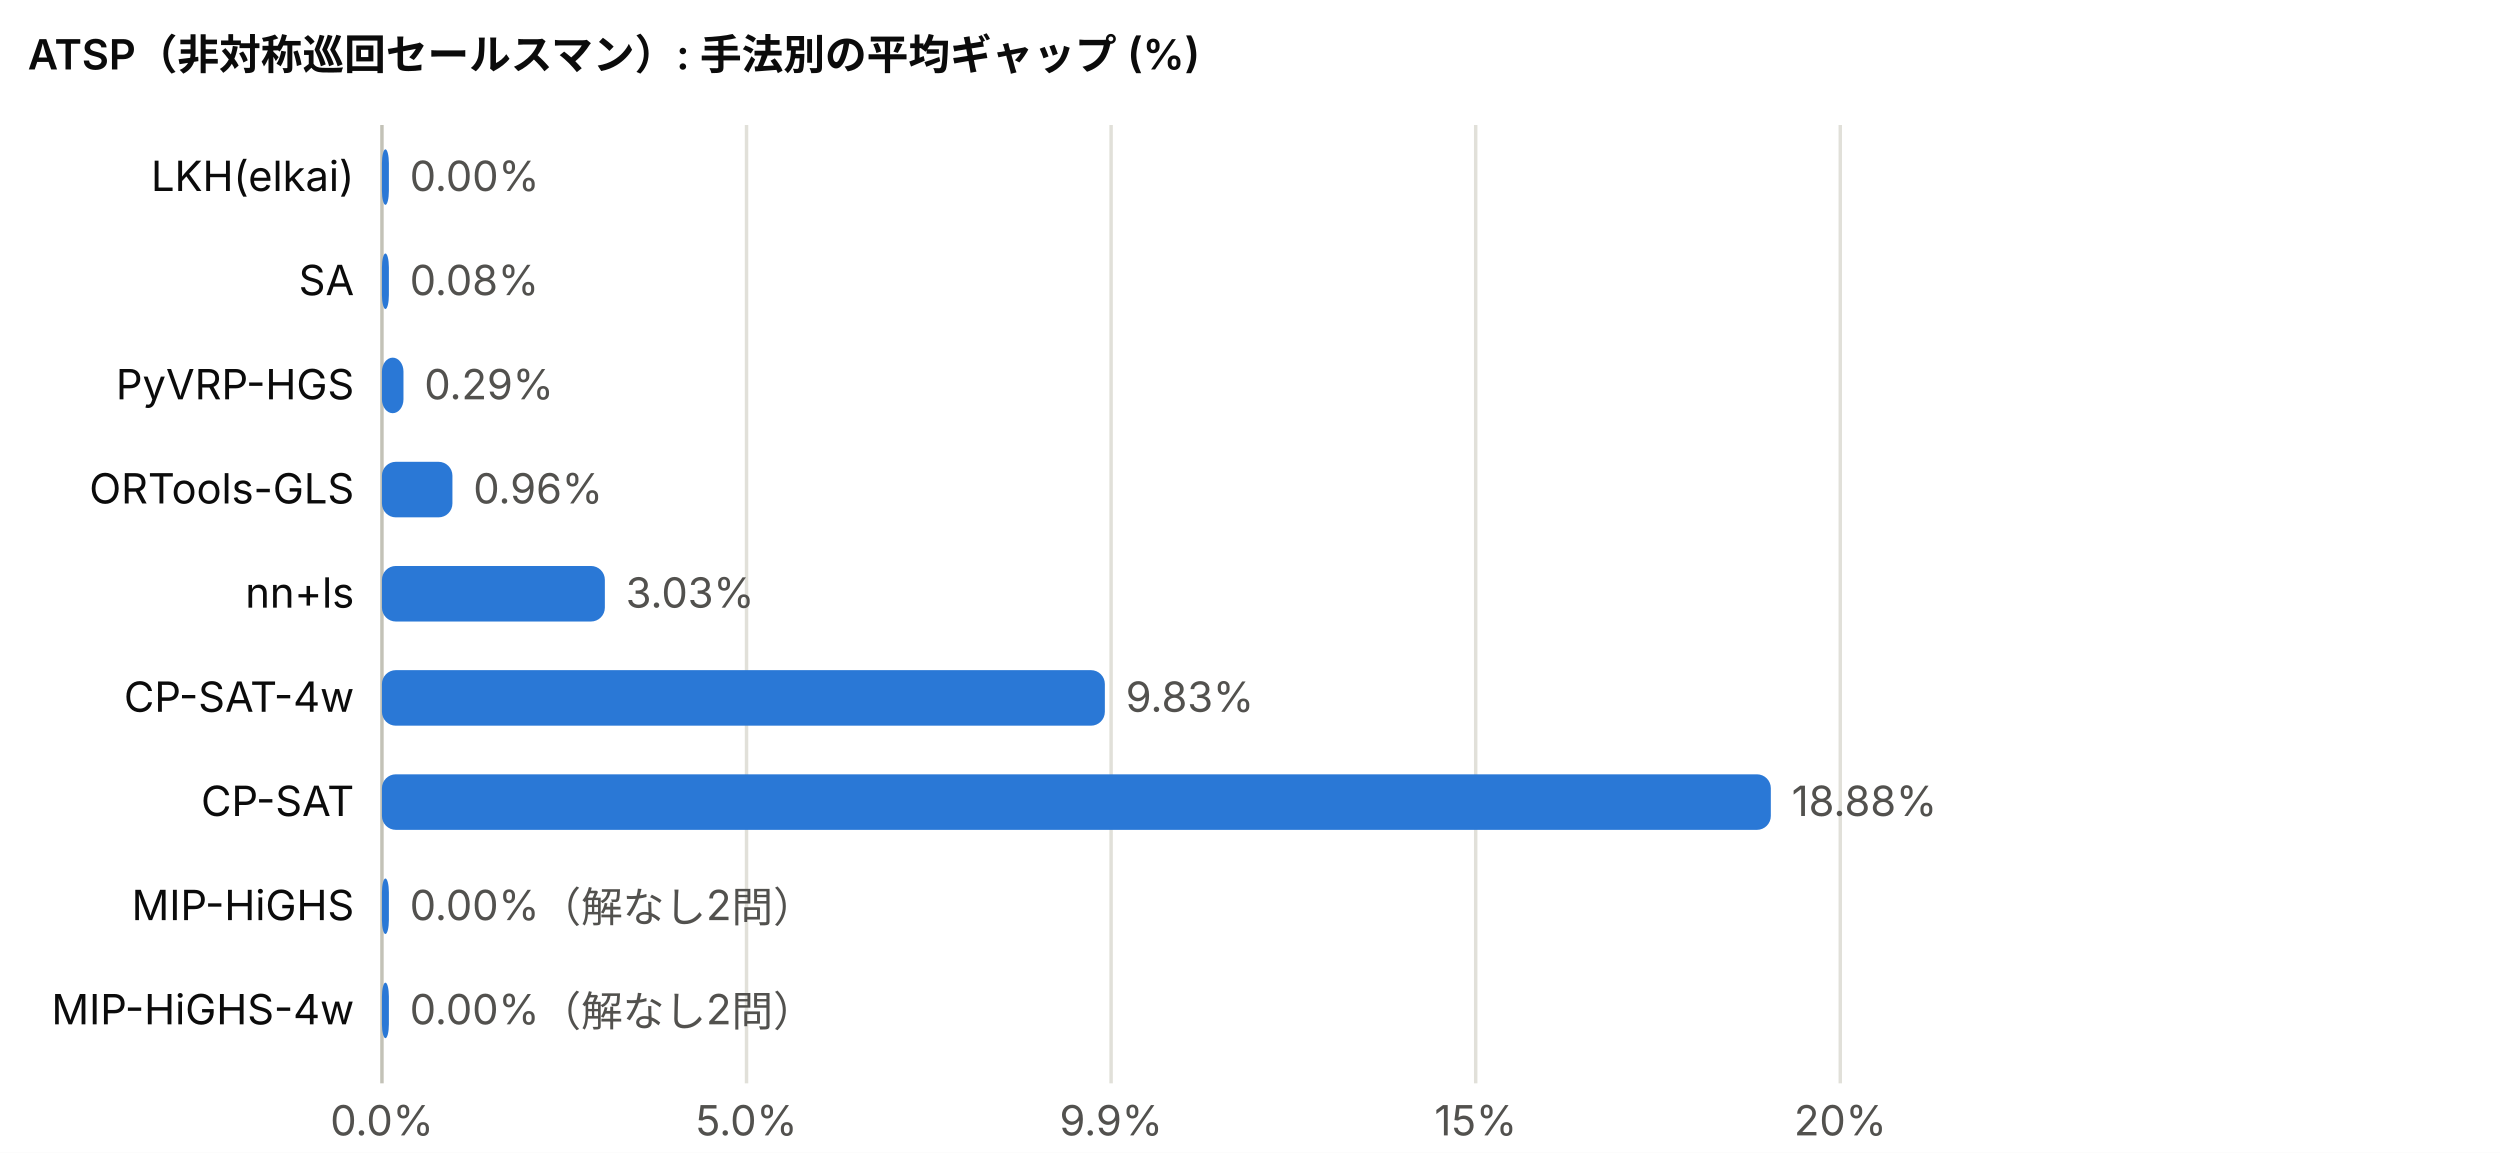
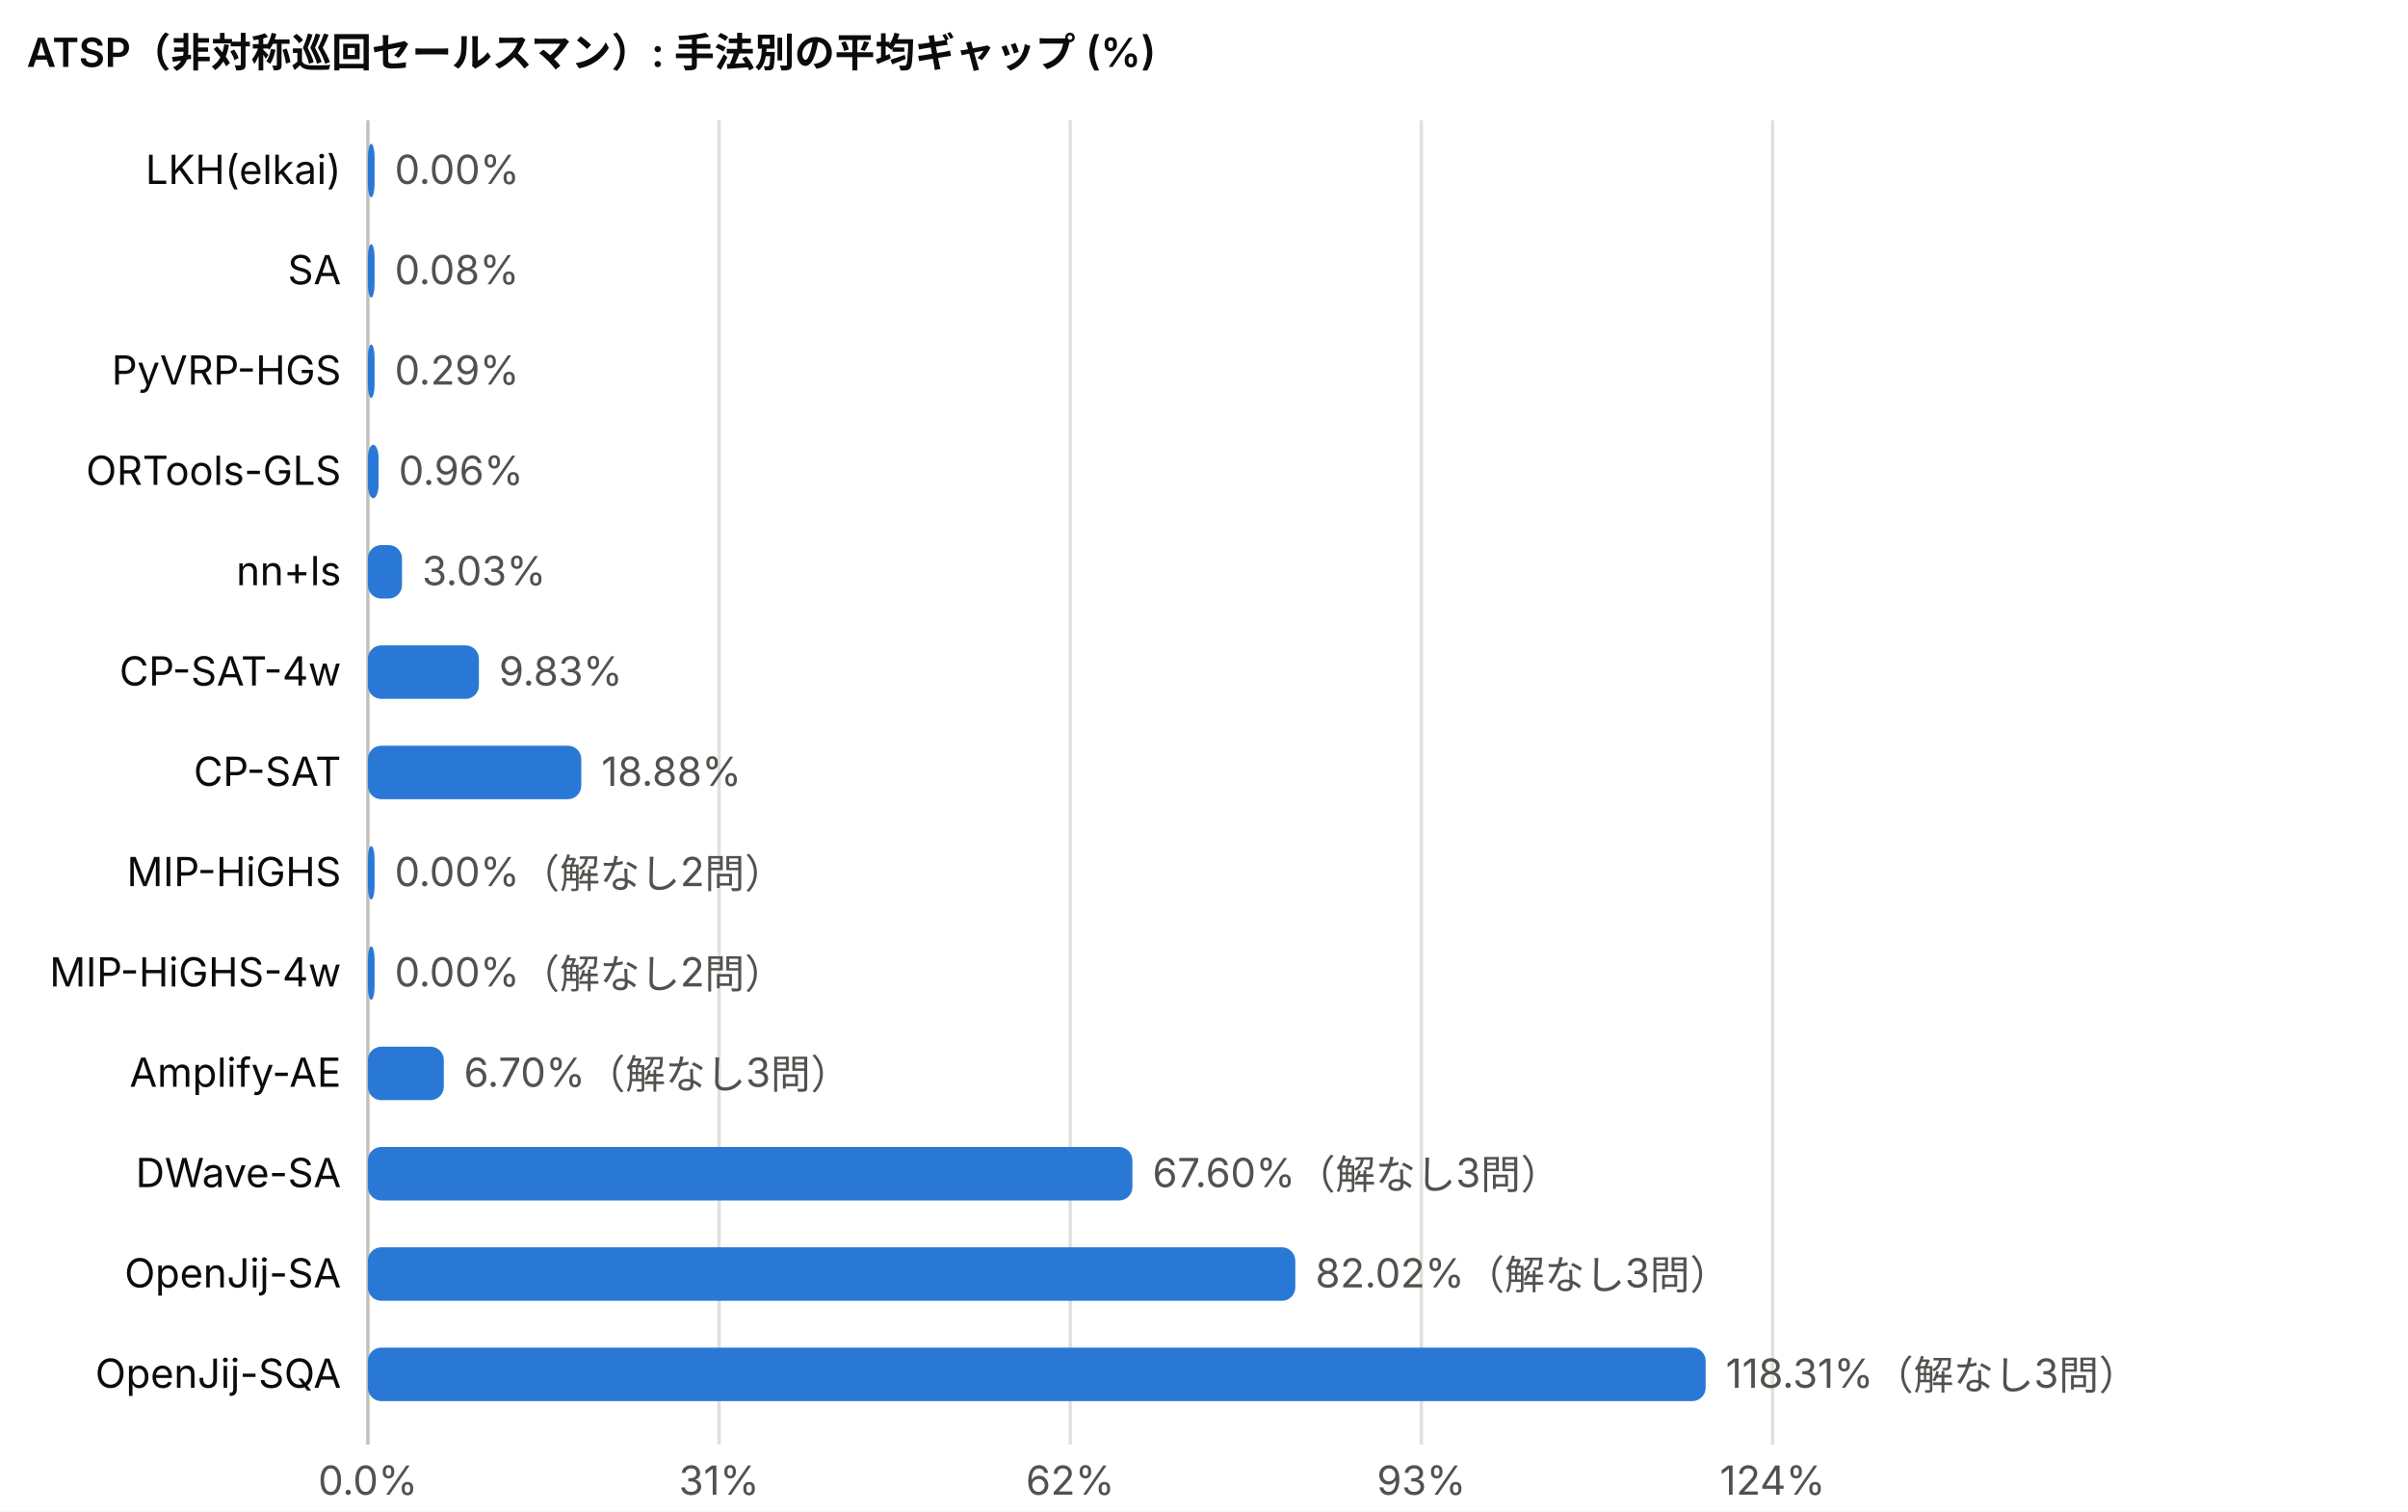
- <svg xmlns="http://www.w3.org/2000/svg" width="720" height="332" viewBox="0 0 720 332" font-family="-apple-system, 'Segoe UI', 'Hiragino Sans', 'Yu Gothic UI', Meiryo, sans-serif" font-size="12">
-   <rect width="720" height="332" fill="#ffffff" />
+ <svg xmlns="http://www.w3.org/2000/svg" width="720" height="452" viewBox="0 0 720 452" font-family="-apple-system, 'Segoe UI', 'Hiragino Sans', 'Yu Gothic UI', Meiryo, sans-serif" font-size="12">
+   <rect width="720" height="452" fill="#ffffff" />
  <text x="8.0" y="20.0" text-anchor="start" fill="#0b0b0b" font-weight="600">ATSP（非対称巡回セールスマン）: 手法別の平均ギャップ (%)</text>
-   <line x1="110.0" x2="110.0" y1="36" y2="312" stroke="#c3c2b7" />
-   <text x="110.0" y="327.0" text-anchor="middle" fill="#52514e">0.0%</text>
-   <line x1="215.0" x2="215.0" y1="36" y2="312" stroke="#e1e0d9" />
-   <text x="215.0" y="327.0" text-anchor="middle" fill="#52514e">5.0%</text>
-   <line x1="320.0" x2="320.0" y1="36" y2="312" stroke="#e1e0d9" />
-   <text x="320.0" y="327.0" text-anchor="middle" fill="#52514e">9.9%</text>
-   <line x1="425.0" x2="425.0" y1="36" y2="312" stroke="#e1e0d9" />
-   <text x="425.0" y="327.0" text-anchor="middle" fill="#52514e">15%</text>
-   <line x1="530.0" x2="530.0" y1="36" y2="312" stroke="#e1e0d9" />
-   <text x="530.0" y="327.0" text-anchor="middle" fill="#52514e">20%</text>
+   <line x1="110.0" x2="110.0" y1="36" y2="432" stroke="#c3c2b7" />
+   <text x="110.0" y="447.0" text-anchor="middle" fill="#52514e">0.0%</text>
+   <line x1="215.0" x2="215.0" y1="36" y2="432" stroke="#e1e0d9" />
+   <text x="215.0" y="447.0" text-anchor="middle" fill="#52514e">31%</text>
+   <line x1="320.0" x2="320.0" y1="36" y2="432" stroke="#e1e0d9" />
+   <text x="320.0" y="447.0" text-anchor="middle" fill="#52514e">62%</text>
+   <line x1="425.0" x2="425.0" y1="36" y2="432" stroke="#e1e0d9" />
+   <text x="425.0" y="447.0" text-anchor="middle" fill="#52514e">93%</text>
+   <line x1="530.0" x2="530.0" y1="36" y2="432" stroke="#e1e0d9" />
+   <text x="530.0" y="447.0" text-anchor="middle" fill="#52514e">124%</text>
  <text x="102.0" y="55.0" text-anchor="end" fill="#0b0b0b">LKH(elkai)</text>
  <rect x="110" y="43" width="2.0" height="16" rx="4" fill="#2a78d6" />
  <text x="118.0" y="55.0" text-anchor="start" fill="#52514e">0.00%</text>
  <text x="102.0" y="85.0" text-anchor="end" fill="#0b0b0b">SA</text>
  <rect x="110" y="73" width="2.0" height="16" rx="4" fill="#2a78d6" />
  <text x="118.0" y="85.0" text-anchor="start" fill="#52514e">0.08%</text>
  <text x="102.0" y="115.0" text-anchor="end" fill="#0b0b0b">PyVRP-HGS</text>
-   <rect x="110" y="103" width="6.2" height="16" rx="4" fill="#2a78d6" />
-   <text x="122.2" y="115.0" text-anchor="start" fill="#52514e">0.29%</text>
+   <rect x="110" y="103" width="2.0" height="16" rx="4" fill="#2a78d6" />
+   <text x="118.0" y="115.0" text-anchor="start" fill="#52514e">0.29%</text>
  <text x="102.0" y="145.0" text-anchor="end" fill="#0b0b0b">ORTools-GLS</text>
-   <rect x="110" y="133" width="20.3" height="16" rx="4" fill="#2a78d6" />
-   <text x="136.3" y="145.0" text-anchor="start" fill="#52514e">0.96%</text>
+   <rect x="110" y="133" width="3.2" height="16" rx="4" fill="#2a78d6" />
+   <text x="119.2" y="145.0" text-anchor="start" fill="#52514e">0.96%</text>
  <text x="102.0" y="175.0" text-anchor="end" fill="#0b0b0b">nn+ls</text>
-   <rect x="110" y="163" width="64.2" height="16" rx="4" fill="#2a78d6" />
-   <text x="180.2" y="175.0" text-anchor="start" fill="#52514e">3.03%</text>
+   <rect x="110" y="163" width="10.2" height="16" rx="4" fill="#2a78d6" />
+   <text x="126.2" y="175.0" text-anchor="start" fill="#52514e">3.03%</text>
  <text x="102.0" y="205.0" text-anchor="end" fill="#0b0b0b">CP-SAT-4w</text>
-   <rect x="110" y="193" width="208.2" height="16" rx="4" fill="#2a78d6" />
-   <text x="324.2" y="205.0" text-anchor="start" fill="#52514e">9.83%</text>
+   <rect x="110" y="193" width="33.2" height="16" rx="4" fill="#2a78d6" />
+   <text x="149.2" y="205.0" text-anchor="start" fill="#52514e">9.83%</text>
  <text x="102.0" y="235.0" text-anchor="end" fill="#0b0b0b">CP-SAT</text>
-   <rect x="110" y="223" width="400.0" height="16" rx="4" fill="#2a78d6" />
-   <text x="516.0" y="235.0" text-anchor="start" fill="#52514e">18.88%</text>
+   <rect x="110" y="223" width="63.8" height="16" rx="4" fill="#2a78d6" />
+   <text x="179.8" y="235.0" text-anchor="start" fill="#52514e">18.88%</text>
  <text x="102.0" y="265.0" text-anchor="end" fill="#0b0b0b">MIP-HiGHS</text>
  <rect x="110" y="253" width="2.0" height="16" rx="4" fill="#2a78d6" />
  <text x="118.0" y="265.0" text-anchor="start" fill="#52514e">0.00%（解なし2問）</text>
  <text x="102.0" y="295.0" text-anchor="end" fill="#0b0b0b">MIP-HiGHS-4w</text>
  <rect x="110" y="283" width="2.0" height="16" rx="4" fill="#2a78d6" />
  <text x="118.0" y="295.0" text-anchor="start" fill="#52514e">0.00%（解なし2問）</text>
+   <text x="102.0" y="325.0" text-anchor="end" fill="#0b0b0b">Amplify-AE</text>
+   <rect x="110" y="313" width="22.7" height="16" rx="4" fill="#2a78d6" />
+   <text x="138.7" y="325.0" text-anchor="start" fill="#52514e">6.70%（解なし3問）</text>
+   <text x="102.0" y="355.0" text-anchor="end" fill="#0b0b0b">DWave-SA</text>
+   <rect x="110" y="343" width="228.6" height="16" rx="4" fill="#2a78d6" />
+   <text x="344.6" y="355.0" text-anchor="start" fill="#52514e">67.60%（解なし3問）</text>
+   <text x="102.0" y="385.0" text-anchor="end" fill="#0b0b0b">OpenJij-SA</text>
+   <rect x="110" y="373" width="277.3" height="16" rx="4" fill="#2a78d6" />
+   <text x="393.3" y="385.0" text-anchor="start" fill="#52514e">82.02%（解なし3問）</text>
+   <text x="102.0" y="415.0" text-anchor="end" fill="#0b0b0b">OpenJij-SQA</text>
+   <rect x="110" y="403" width="400.0" height="16" rx="4" fill="#2a78d6" />
+   <text x="516.0" y="415.0" text-anchor="start" fill="#52514e">118.31%（解なし3問）</text>
</svg>
